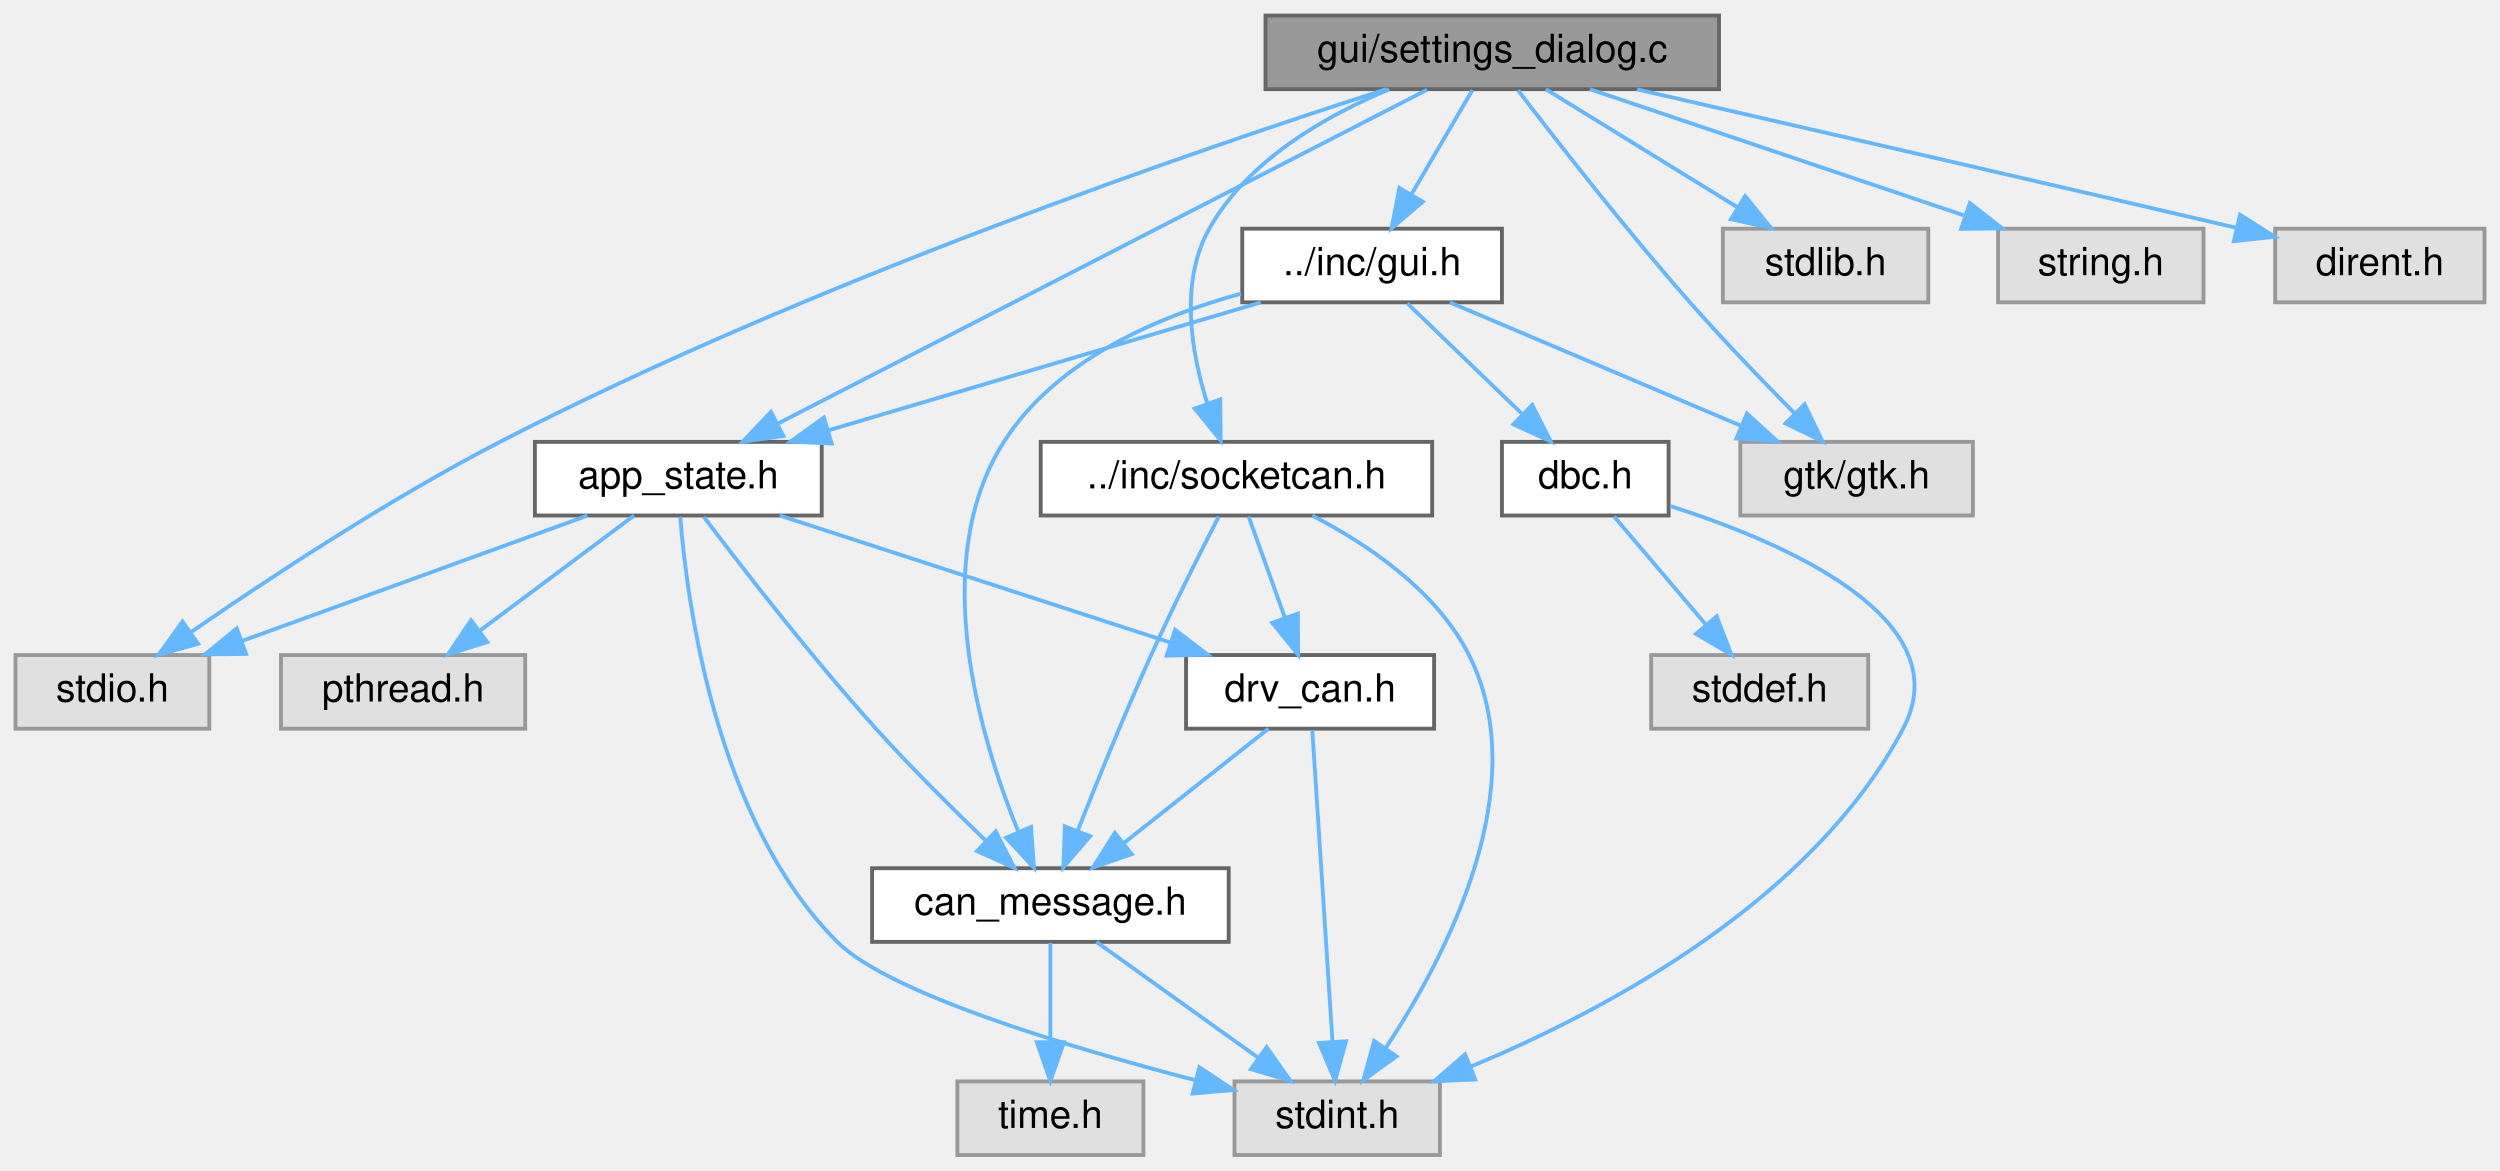
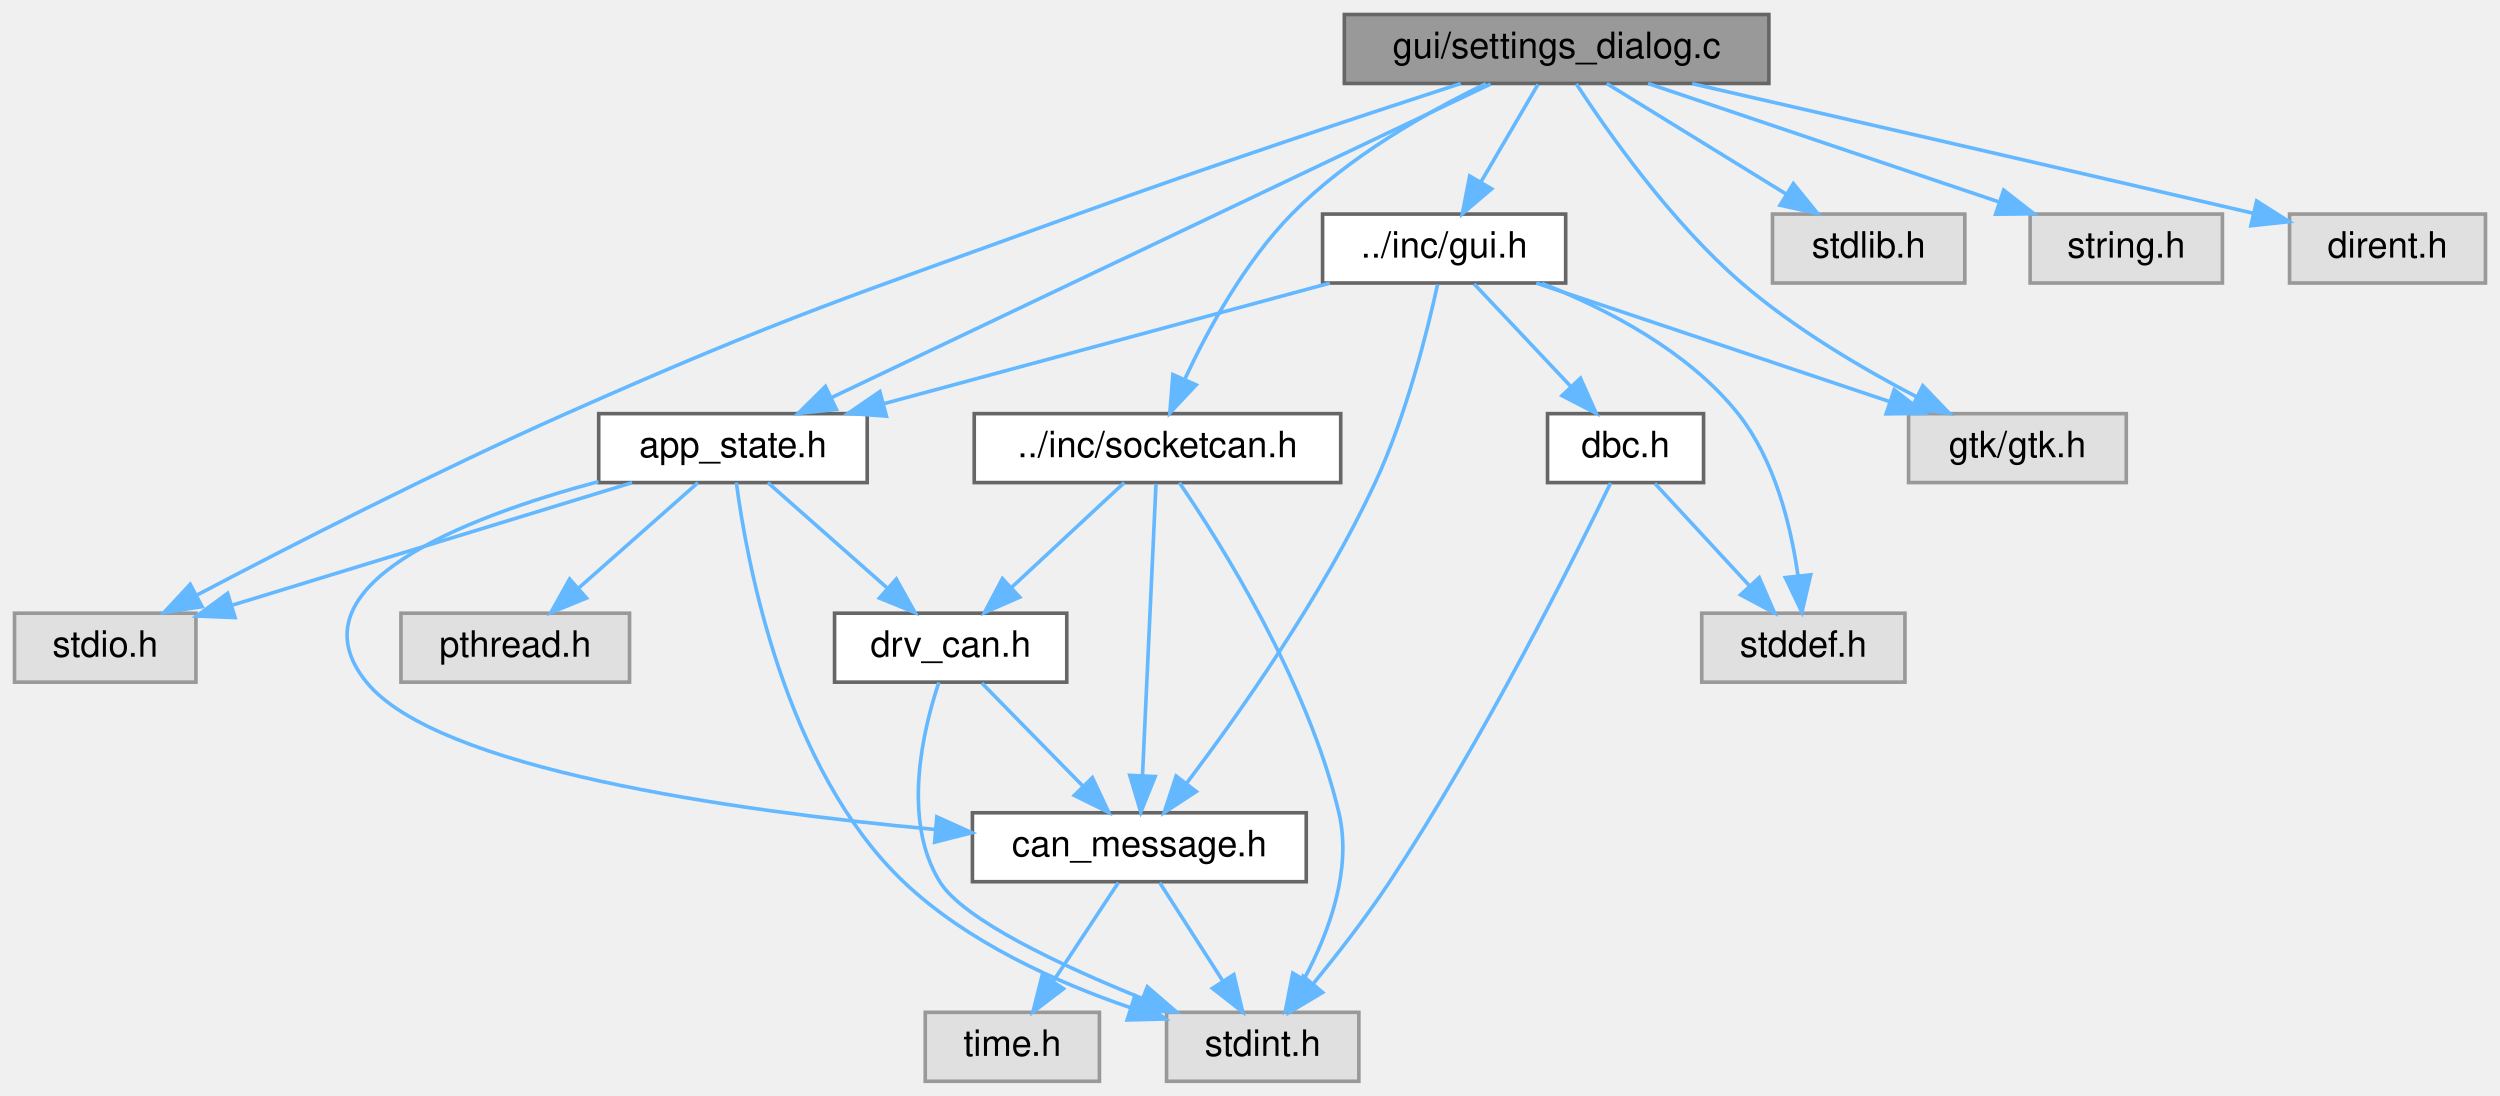
- <svg xmlns="http://www.w3.org/2000/svg" xmlns:xlink="http://www.w3.org/1999/xlink" width="645pt" height="302pt" viewBox="0.00 0.00 645.00 302.00">
+ <svg xmlns="http://www.w3.org/2000/svg" xmlns:xlink="http://www.w3.org/1999/xlink" width="689pt" height="302pt" viewBox="0.00 0.00 689.00 302.00">
  <g id="graph0" class="graph" transform="scale(1 1) rotate(0) translate(4 298)">
    <g id="Node000001" class="node">
      <g id="a_Node000001">
        <a xlink:title="Modal CAN connection-settings dialog.">
-           <polygon fill="#999999" stroke="#666666" points="439.5,-294 322.5,-294 322.5,-275 439.5,-275 439.5,-294" />
-           <text text-anchor="middle" x="381" y="-282" font-family="Helvetica,sans-Serif" font-size="10.00">gui/settings_dialog.c</text>
+           <polygon fill="#999999" stroke="#666666" points="483.5,-294 366.5,-294 366.5,-275 483.5,-275 483.5,-294" />
+           <text text-anchor="middle" x="425" y="-282" font-family="Helvetica,sans-Serif" font-size="10.00">gui/settings_dialog.c</text>
        </a>
      </g>
    </g>
    <g id="Node000002" class="node">
      <g id="a_Node000002">
        <a xlink:title=" ">
          <polygon fill="#e0e0e0" stroke="#999999" points="50,-129 0,-129 0,-110 50,-110 50,-129" />
          <text text-anchor="middle" x="25" y="-117" font-family="Helvetica,sans-Serif" font-size="10.00">stdio.h</text>
        </a>
      </g>
    </g>
    <g id="edge1_Node000001_Node000002" class="edge">
      <g id="a_edge1_Node000001_Node000002">
        <a xlink:title=" ">
-           <path fill="none" stroke="#63b8ff" d="M353.65,-274.99C305.92,-259.68 204.88,-225.21 125,-184 96.15,-169.12 64.87,-148.45 45.11,-134.79" />
-           <polygon fill="#63b8ff" stroke="#63b8ff" points="47.1,-131.91 36.9,-129.05 43.09,-137.64 47.1,-131.91" />
+           <path fill="none" stroke="#63b8ff" d="M398.58,-274.99C371.84,-266.29 329.37,-252.21 293,-239 229.78,-216.03 213.48,-211.29 152,-184 116.04,-168.04 75.55,-147.29 50.16,-133.94" />
+           <polygon fill="#63b8ff" stroke="#63b8ff" points="51.69,-130.79 41.21,-129.21 48.42,-136.97 51.69,-130.79" />
        </a>
      </g>
    </g>
    <g id="Node000003" class="node">
      <g id="a_Node000003">
        <a xlink:title=" ">
-           <polygon fill="#e0e0e0" stroke="#999999" points="493.5,-239 440.5,-239 440.5,-220 493.5,-220 493.5,-239" />
-           <text text-anchor="middle" x="467" y="-227" font-family="Helvetica,sans-Serif" font-size="10.00">stdlib.h</text>
+           <polygon fill="#e0e0e0" stroke="#999999" points="537.5,-239 484.5,-239 484.5,-220 537.5,-220 537.5,-239" />
+           <text text-anchor="middle" x="511" y="-227" font-family="Helvetica,sans-Serif" font-size="10.00">stdlib.h</text>
        </a>
      </g>
    </g>
    <g id="edge2_Node000001_Node000003" class="edge">
      <g id="a_edge2_Node000001_Node000003">
        <a xlink:title=" ">
-           <path fill="none" stroke="#63b8ff" d="M394.82,-274.98C408.15,-266.77 428.58,-254.18 444.31,-244.49" />
-           <polygon fill="#63b8ff" stroke="#63b8ff" points="446.25,-247.4 452.93,-239.17 442.58,-241.44 446.25,-247.4" />
+           <path fill="none" stroke="#63b8ff" d="M438.82,-274.98C452.15,-266.77 472.58,-254.18 488.31,-244.49" />
+           <polygon fill="#63b8ff" stroke="#63b8ff" points="490.25,-247.4 496.93,-239.17 486.58,-241.44 490.25,-247.4" />
        </a>
      </g>
    </g>
    <g id="Node000004" class="node">
      <g id="a_Node000004">
        <a xlink:title=" ">
-           <polygon fill="#e0e0e0" stroke="#999999" points="564.5,-239 511.5,-239 511.5,-220 564.5,-220 564.5,-239" />
-           <text text-anchor="middle" x="538" y="-227" font-family="Helvetica,sans-Serif" font-size="10.00">string.h</text>
+           <polygon fill="#e0e0e0" stroke="#999999" points="608.5,-239 555.5,-239 555.5,-220 608.5,-220 608.5,-239" />
+           <text text-anchor="middle" x="582" y="-227" font-family="Helvetica,sans-Serif" font-size="10.00">string.h</text>
        </a>
      </g>
    </g>
    <g id="edge3_Node000001_Node000004" class="edge">
      <g id="a_edge3_Node000001_Node000004">
        <a xlink:title=" ">
-           <path fill="none" stroke="#63b8ff" d="M406.22,-274.98C432.36,-266.16 473.4,-252.31 502.73,-242.41" />
-           <polygon fill="#63b8ff" stroke="#63b8ff" points="504.22,-245.6 512.58,-239.08 501.98,-238.96 504.22,-245.6" />
+           <path fill="none" stroke="#63b8ff" d="M450.22,-274.98C476.36,-266.16 517.4,-252.31 546.73,-242.41" />
+           <polygon fill="#63b8ff" stroke="#63b8ff" points="548.22,-245.6 556.58,-239.08 545.98,-238.96 548.22,-245.6" />
        </a>
      </g>
    </g>
    <g id="Node000005" class="node">
      <g id="a_Node000005">
        <a xlink:title=" ">
-           <polygon fill="#e0e0e0" stroke="#999999" points="637,-239 583,-239 583,-220 637,-220 637,-239" />
-           <text text-anchor="middle" x="610" y="-227" font-family="Helvetica,sans-Serif" font-size="10.00">dirent.h</text>
+           <polygon fill="#e0e0e0" stroke="#999999" points="681,-239 627,-239 627,-220 681,-220 681,-239" />
+           <text text-anchor="middle" x="654" y="-227" font-family="Helvetica,sans-Serif" font-size="10.00">dirent.h</text>
        </a>
      </g>
    </g>
    <g id="edge4_Node000001_Node000005" class="edge">
      <g id="a_edge4_Node000001_Node000005">
        <a xlink:title=" ">
-           <path fill="none" stroke="#63b8ff" d="M418.37,-274.94C455.21,-266.5 513.38,-253.12 572.92,-239.24" />
-           <polygon fill="#63b8ff" stroke="#63b8ff" points="573.93,-242.6 582.88,-236.92 572.34,-235.78 573.93,-242.6" />
+           <path fill="none" stroke="#63b8ff" d="M462.37,-274.94C499.21,-266.5 557.38,-253.12 616.92,-239.24" />
+           <polygon fill="#63b8ff" stroke="#63b8ff" points="617.93,-242.6 626.88,-236.92 616.34,-235.78 617.93,-242.6" />
        </a>
      </g>
    </g>
    <g id="Node000006" class="node">
      <g id="a_Node000006">
        <a xlink:title=" ">
-           <polygon fill="#e0e0e0" stroke="#999999" points="505,-184 445,-184 445,-165 505,-165 505,-184" />
-           <text text-anchor="middle" x="475" y="-172" font-family="Helvetica,sans-Serif" font-size="10.00">gtk/gtk.h</text>
+           <polygon fill="#e0e0e0" stroke="#999999" points="582,-184 522,-184 522,-165 582,-165 582,-184" />
+           <text text-anchor="middle" x="552" y="-172" font-family="Helvetica,sans-Serif" font-size="10.00">gtk/gtk.h</text>
        </a>
      </g>
    </g>
    <g id="edge5_Node000001_Node000006" class="edge">
      <g id="a_edge5_Node000001_Node000006">
        <a xlink:title=" ">
-           <path fill="none" stroke="#63b8ff" d="M387.68,-274.67C397.2,-262.21 415.36,-238.88 432,-220 440.61,-210.23 450.71,-199.73 458.96,-191.39" />
-           <polygon fill="#63b8ff" stroke="#63b8ff" points="461.6,-193.69 466.19,-184.14 456.65,-188.75 461.6,-193.69" />
+           <path fill="none" stroke="#63b8ff" d="M430.44,-274.86C438.96,-261.81 456.52,-236.81 476,-220 490.57,-207.43 509.19,-196.46 524.35,-188.56" />
+           <polygon fill="#63b8ff" stroke="#63b8ff" points="525.93,-191.68 533.27,-184.05 522.77,-185.43 525.93,-191.68" />
        </a>
      </g>
    </g>
    <g id="Node000007" class="node">
      <g id="a_Node000007">
        <a xlink:href="gui_8h.html" target="_top" xlink:title="GTK GUI widget registry and the application's GUI/thread API.">
-           <polygon fill="white" stroke="#666666" points="383.5,-239 316.5,-239 316.5,-220 383.5,-220 383.5,-239" />
-           <text text-anchor="middle" x="350" y="-227" font-family="Helvetica,sans-Serif" font-size="10.00">../inc/gui.h</text>
+           <polygon fill="white" stroke="#666666" points="427.5,-239 360.5,-239 360.5,-220 427.5,-220 427.5,-239" />
+           <text text-anchor="middle" x="394" y="-227" font-family="Helvetica,sans-Serif" font-size="10.00">../inc/gui.h</text>
        </a>
      </g>
    </g>
    <g id="edge6_Node000001_Node000007" class="edge">
      <g id="a_edge6_Node000001_Node000007">
        <a xlink:title=" ">
-           <path fill="none" stroke="#63b8ff" d="M375.88,-274.75C371.64,-267.49 365.47,-256.95 360.22,-247.98" />
-           <polygon fill="#63b8ff" stroke="#63b8ff" points="363.09,-245.95 355.02,-239.09 357.05,-249.49 363.09,-245.95" />
-         </a>
-       </g>
-     </g>
-     <g id="Node000011" class="node">
-       <g id="a_Node000011">
+           <path fill="none" stroke="#63b8ff" d="M419.88,-274.75C415.64,-267.49 409.47,-256.95 404.22,-247.98" />
+           <polygon fill="#63b8ff" stroke="#63b8ff" points="407.09,-245.95 399.02,-239.09 401.05,-249.49 407.09,-245.95" />
+         </a>
+       </g>
+     </g>
+     <g id="Node000012" class="node">
+       <g id="a_Node000012">
        <a xlink:href="app__state_8h.html" target="_top" xlink:title="Global application state shared across the GUI and worker threads.">
-           <polygon fill="white" stroke="#666666" points="208,-184 134,-184 134,-165 208,-165 208,-184" />
-           <text text-anchor="middle" x="171" y="-172" font-family="Helvetica,sans-Serif" font-size="10.00">app_state.h</text>
-         </a>
-       </g>
-     </g>
-     <g id="edge22_Node000001_Node000011" class="edge">
-       <g id="a_edge22_Node000001_Node000011">
-         <a xlink:title=" ">
-           <path fill="none" stroke="#63b8ff" d="M364.17,-274.84C327.52,-256 240.31,-211.14 196.72,-188.73" />
-           <polygon fill="#63b8ff" stroke="#63b8ff" points="198.11,-185.51 187.62,-184.05 194.91,-191.73 198.11,-185.51" />
+           <polygon fill="white" stroke="#666666" points="235,-184 161,-184 161,-165 235,-165 235,-184" />
+           <text text-anchor="middle" x="198" y="-172" font-family="Helvetica,sans-Serif" font-size="10.00">app_state.h</text>
+         </a>
+       </g>
+     </g>
+     <g id="edge23_Node000001_Node000012" class="edge">
+       <g id="a_edge23_Node000001_Node000012">
+         <a xlink:title=" ">
+           <path fill="none" stroke="#63b8ff" d="M406.81,-274.84C367.03,-255.92 272.13,-210.77 225.21,-188.45" />
+           <polygon fill="#63b8ff" stroke="#63b8ff" points="226.5,-185.18 215.96,-184.05 223.49,-191.5 226.5,-185.18" />
        </a>
      </g>
    </g>
    <g id="Node000016" class="node">
      <g id="a_Node000016">
        <a xlink:href="socketcan_8h.html" target="_top" xlink:title="SocketCAN back-end interface (Linux PF_CAN / SOCK_RAW).">
          <polygon fill="white" stroke="#666666" points="365.5,-184 264.5,-184 264.5,-165 365.5,-165 365.5,-184" />
          <text text-anchor="middle" x="315" y="-172" font-family="Helvetica,sans-Serif" font-size="10.00">../inc/socketcan.h</text>
        </a>
      </g>
    </g>
-     <g id="edge23_Node000001_Node000016" class="edge">
-       <g id="a_edge23_Node000001_Node000016">
-         <a xlink:title=" ">
-           <path fill="none" stroke="#63b8ff" d="M354.43,-274.94C337.87,-268.06 317.88,-256.6 308,-239 300.29,-225.26 303.29,-207.22 307.49,-193.88" />
-           <polygon fill="#63b8ff" stroke="#63b8ff" points="310.82,-194.96 310.93,-184.36 304.24,-192.58 310.82,-194.96" />
-         </a>
-       </g>
-     </g>
-     <g id="edge7_Node000007_Node000006" class="edge">
-       <g id="a_edge7_Node000007_Node000006">
-         <a xlink:title=" ">
-           <path fill="none" stroke="#63b8ff" d="M370.08,-219.98C390.37,-211.38 421.96,-197.99 445.17,-188.15" />
-           <polygon fill="#63b8ff" stroke="#63b8ff" points="446.71,-191.3 454.55,-184.17 443.98,-184.85 446.71,-191.3" />
+     <g id="edge24_Node000001_Node000016" class="edge">
+       <g id="a_edge24_Node000001_Node000016">
+         <a xlink:title=" ">
+           <path fill="none" stroke="#63b8ff" d="M405.52,-274.95C389.67,-267.28 367.48,-254.79 352,-239 339.05,-225.79 328.89,-207.16 322.53,-193.5" />
+           <polygon fill="#63b8ff" stroke="#63b8ff" points="325.66,-191.92 318.41,-184.19 319.25,-194.75 325.66,-191.92" />
+         </a>
+       </g>
+     </g>
+     <g id="edge8_Node000007_Node000006" class="edge">
+       <g id="a_edge8_Node000007_Node000006">
+         <a xlink:title=" ">
+           <path fill="none" stroke="#63b8ff" d="M419.39,-219.98C445.8,-211.13 487.35,-197.19 516.89,-187.28" />
+           <polygon fill="#63b8ff" stroke="#63b8ff" points="518.05,-190.58 526.42,-184.08 515.82,-183.94 518.05,-190.58" />
        </a>
      </g>
    </g>
    <g id="Node000008" class="node">
      <g id="a_Node000008">
+         <a xlink:title=" ">
+           <polygon fill="#e0e0e0" stroke="#999999" points="521,-129 465,-129 465,-110 521,-110 521,-129" />
+           <text text-anchor="middle" x="493" y="-117" font-family="Helvetica,sans-Serif" font-size="10.00">stddef.h</text>
+         </a>
+       </g>
+     </g>
+     <g id="edge7_Node000007_Node000008" class="edge">
+       <g id="a_edge7_Node000007_Node000008">
+         <a xlink:title=" ">
+           <path fill="none" stroke="#63b8ff" d="M420.97,-219.89C438.75,-212.9 461.21,-201.32 475,-184 485.15,-171.25 489.58,-153.08 491.51,-139.43" />
+           <polygon fill="#63b8ff" stroke="#63b8ff" points="495.01,-139.58 492.61,-129.26 488.05,-138.82 495.01,-139.58" />
+         </a>
+       </g>
+     </g>
+     <g id="Node000009" class="node">
+       <g id="a_Node000009">
        <a xlink:href="can__message_8h.html" target="_top" xlink:title="Hardware-independent CAN/CAN FD message and statistics data types.">
-           <polygon fill="white" stroke="#666666" points="313,-74 221,-74 221,-55 313,-55 313,-74" />
-           <text text-anchor="middle" x="267" y="-62" font-family="Helvetica,sans-Serif" font-size="10.00">can_message.h</text>
-         </a>
-       </g>
-     </g>
-     <g id="edge8_Node000007_Node000008" class="edge">
-       <g id="a_edge8_Node000007_Node000008">
-         <a xlink:title=" ">
-           <path fill="none" stroke="#63b8ff" d="M316.18,-222.24C294.65,-216.32 268.39,-205.06 255,-184 235.29,-153.01 248.71,-107.97 258.77,-83.3" />
-           <polygon fill="#63b8ff" stroke="#63b8ff" points="262.01,-84.65 262.77,-74.08 255.58,-81.86 262.01,-84.65" />
-         </a>
-       </g>
-     </g>
-     <g id="edge11_Node000007_Node000011" class="edge">
-       <g id="a_edge11_Node000007_Node000011">
-         <a xlink:title=" ">
-           <path fill="none" stroke="#63b8ff" d="M321.24,-219.98C291.06,-211.05 243.43,-196.94 209.9,-187.02" />
-           <polygon fill="#63b8ff" stroke="#63b8ff" points="210.57,-183.57 199.98,-184.08 208.58,-190.28 210.57,-183.57" />
+           <polygon fill="white" stroke="#666666" points="356,-74 264,-74 264,-55 356,-55 356,-74" />
+           <text text-anchor="middle" x="310" y="-62" font-family="Helvetica,sans-Serif" font-size="10.00">can_message.h</text>
+         </a>
+       </g>
+     </g>
+     <g id="edge9_Node000007_Node000009" class="edge">
+       <g id="a_edge9_Node000007_Node000009">
+         <a xlink:title=" ">
+           <path fill="none" stroke="#63b8ff" d="M392.19,-219.58C389.44,-207.02 383.63,-183.58 375,-165 360.52,-133.82 337.36,-101.08 322.94,-82.02" />
+           <polygon fill="#63b8ff" stroke="#63b8ff" points="325.69,-79.85 316.83,-74.05 320.14,-84.11 325.69,-79.85" />
+         </a>
+       </g>
+     </g>
+     <g id="edge12_Node000007_Node000012" class="edge">
+       <g id="a_edge12_Node000007_Node000012">
+         <a xlink:title=" ">
+           <path fill="none" stroke="#63b8ff" d="M362.51,-219.98C329.18,-210.97 276.4,-196.7 239.65,-186.76" />
+           <polygon fill="#63b8ff" stroke="#63b8ff" points="240.3,-183.31 229.74,-184.08 238.48,-190.07 240.3,-183.31" />
+         </a>
+       </g>
+     </g>
+     <g id="Node000015" class="node">
+       <g id="a_Node000015">
+         <a xlink:href="dbc_8h.html" target="_top" xlink:title="Minimal CAN database (DBC) model, parser, and signal decoder.">
+           <polygon fill="white" stroke="#666666" points="465.5,-184 422.5,-184 422.5,-165 465.5,-165 465.5,-184" />
+           <text text-anchor="middle" x="444" y="-172" font-family="Helvetica,sans-Serif" font-size="10.00">dbc.h</text>
+         </a>
+       </g>
+     </g>
+     <g id="edge20_Node000007_Node000015" class="edge">
+       <g id="a_edge20_Node000007_Node000015">
+         <a xlink:title=" ">
+           <path fill="none" stroke="#63b8ff" d="M402.26,-219.75C409.46,-212.11 420.11,-200.82 428.85,-191.56" />
+           <polygon fill="#63b8ff" stroke="#63b8ff" points="431.58,-193.76 435.9,-184.09 426.49,-188.96 431.58,-193.76" />
+         </a>
+       </g>
+     </g>
+     <g id="Node000010" class="node">
+       <g id="a_Node000010">
+         <a xlink:title=" ">
+           <polygon fill="#e0e0e0" stroke="#999999" points="370.5,-19 317.5,-19 317.5,0 370.5,0 370.5,-19" />
+           <text text-anchor="middle" x="344" y="-7" font-family="Helvetica,sans-Serif" font-size="10.00">stdint.h</text>
+         </a>
+       </g>
+     </g>
+     <g id="edge10_Node000009_Node000010" class="edge">
+       <g id="a_edge10_Node000009_Node000010">
+         <a xlink:title=" ">
+           <path fill="none" stroke="#63b8ff" d="M315.61,-54.75C320.32,-47.42 327.17,-36.73 332.97,-27.7" />
+           <polygon fill="#63b8ff" stroke="#63b8ff" points="336.04,-29.4 338.49,-19.09 330.14,-25.62 336.04,-29.4" />
+         </a>
+       </g>
+     </g>
+     <g id="Node000011" class="node">
+       <g id="a_Node000011">
+         <a xlink:title=" ">
+           <polygon fill="#e0e0e0" stroke="#999999" points="299,-19 251,-19 251,0 299,0 299,-19" />
+           <text text-anchor="middle" x="275" y="-7" font-family="Helvetica,sans-Serif" font-size="10.00">time.h</text>
+         </a>
+       </g>
+     </g>
+     <g id="edge11_Node000009_Node000011" class="edge">
+       <g id="a_edge11_Node000009_Node000011">
+         <a xlink:title=" ">
+           <path fill="none" stroke="#63b8ff" d="M304.22,-54.75C299.38,-47.42 292.32,-36.73 286.36,-27.7" />
+           <polygon fill="#63b8ff" stroke="#63b8ff" points="289.1,-25.5 280.67,-19.09 283.26,-29.36 289.1,-25.5" />
+         </a>
+       </g>
+     </g>
+     <g id="edge15_Node000012_Node000002" class="edge">
+       <g id="a_edge15_Node000012_Node000002">
+         <a xlink:title=" ">
+           <path fill="none" stroke="#63b8ff" d="M170.2,-164.98C140.3,-155.82 92.66,-141.23 60.17,-131.27" />
+           <polygon fill="#63b8ff" stroke="#63b8ff" points="60.78,-127.8 50.19,-128.22 58.73,-134.49 60.78,-127.8" />
+         </a>
+       </g>
+     </g>
+     <g id="edge16_Node000012_Node000009" class="edge">
+       <g id="a_edge16_Node000012_Node000009">
+         <a xlink:title=" ">
+           <path fill="none" stroke="#63b8ff" d="M160.95,-165.28C123.93,-155.35 75.38,-136.6 97,-110 116.4,-86.13 197.32,-74.62 253.64,-69.4" />
+           <polygon fill="#63b8ff" stroke="#63b8ff" points="254.19,-72.87 263.85,-68.5 253.58,-65.9 254.19,-72.87" />
+         </a>
+       </g>
+     </g>
+     <g id="edge14_Node000012_Node000010" class="edge">
+       <g id="a_edge14_Node000012_Node000010">
+         <a xlink:title=" ">
+           <path fill="none" stroke="#63b8ff" d="M198.94,-164.99C201.77,-143.46 212.15,-86.3 245,-55 262.47,-38.36 287.23,-27.23 307.62,-20.26" />
+           <polygon fill="#63b8ff" stroke="#63b8ff" points="308.78,-23.57 317.23,-17.17 306.64,-16.9 308.78,-23.57" />
+         </a>
+       </g>
+     </g>
+     <g id="Node000013" class="node">
+       <g id="a_Node000013">
+         <a xlink:title=" ">
+           <polygon fill="#e0e0e0" stroke="#999999" points="169.5,-129 106.5,-129 106.5,-110 169.5,-110 169.5,-129" />
+           <text text-anchor="middle" x="138" y="-117" font-family="Helvetica,sans-Serif" font-size="10.00">pthread.h</text>
+         </a>
+       </g>
+     </g>
+     <g id="edge13_Node000012_Node000013" class="edge">
+       <g id="a_edge13_Node000012_Node000013">
+         <a xlink:title=" ">
+           <path fill="none" stroke="#63b8ff" d="M188.36,-164.98C179.49,-157.15 166.13,-145.34 155.39,-135.86" />
+           <polygon fill="#63b8ff" stroke="#63b8ff" points="157.63,-133.17 147.82,-129.17 152.99,-138.41 157.63,-133.17" />
        </a>
      </g>
    </g>
    <g id="Node000014" class="node">
      <g id="a_Node000014">
-         <a xlink:href="dbc_8h.html" target="_top" xlink:title="Minimal CAN database (DBC) model, parser, and signal decoder.">
-           <polygon fill="white" stroke="#666666" points="426.5,-184 383.5,-184 383.5,-165 426.5,-165 426.5,-184" />
-           <text text-anchor="middle" x="405" y="-172" font-family="Helvetica,sans-Serif" font-size="10.00">dbc.h</text>
-         </a>
-       </g>
-     </g>
-     <g id="edge19_Node000007_Node000014" class="edge">
-       <g id="a_edge19_Node000007_Node000014">
-         <a xlink:title=" ">
-           <path fill="none" stroke="#63b8ff" d="M359.08,-219.75C367.09,-212.03 378.96,-200.6 388.62,-191.28" />
-           <polygon fill="#63b8ff" stroke="#63b8ff" points="391.31,-193.55 396.09,-184.09 386.46,-188.51 391.31,-193.55" />
-         </a>
-       </g>
-     </g>
-     <g id="Node000009" class="node">
-       <g id="a_Node000009">
-         <a xlink:title=" ">
-           <polygon fill="#e0e0e0" stroke="#999999" points="367.5,-19 314.5,-19 314.5,0 367.5,0 367.5,-19" />
-           <text text-anchor="middle" x="341" y="-7" font-family="Helvetica,sans-Serif" font-size="10.00">stdint.h</text>
-         </a>
-       </g>
-     </g>
-     <g id="edge9_Node000008_Node000009" class="edge">
-       <g id="a_edge9_Node000008_Node000009">
-         <a xlink:title=" ">
-           <path fill="none" stroke="#63b8ff" d="M278.89,-54.98C290.15,-46.92 307.29,-34.65 320.71,-25.03" />
-           <polygon fill="#63b8ff" stroke="#63b8ff" points="322.8,-27.84 328.89,-19.17 318.73,-22.15 322.8,-27.84" />
-         </a>
-       </g>
-     </g>
-     <g id="Node000010" class="node">
-       <g id="a_Node000010">
-         <a xlink:title=" ">
-           <polygon fill="#e0e0e0" stroke="#999999" points="291,-19 243,-19 243,0 291,0 291,-19" />
-           <text text-anchor="middle" x="267" y="-7" font-family="Helvetica,sans-Serif" font-size="10.00">time.h</text>
-         </a>
-       </g>
-     </g>
-     <g id="edge10_Node000008_Node000010" class="edge">
-       <g id="a_edge10_Node000008_Node000010">
-         <a xlink:title=" ">
-           <path fill="none" stroke="#63b8ff" d="M267,-54.75C267,-47.8 267,-37.85 267,-29.13" />
-           <polygon fill="#63b8ff" stroke="#63b8ff" points="270.5,-29.09 267,-19.09 263.5,-29.09 270.5,-29.09" />
-         </a>
-       </g>
-     </g>
-     <g id="edge14_Node000011_Node000002" class="edge">
-       <g id="a_edge14_Node000011_Node000002">
-         <a xlink:title=" ">
-           <path fill="none" stroke="#63b8ff" d="M147.54,-164.98C123.42,-156.23 85.63,-142.51 58.4,-132.62" />
-           <polygon fill="#63b8ff" stroke="#63b8ff" points="59.48,-129.29 48.88,-129.17 57.09,-135.87 59.48,-129.29" />
-         </a>
-       </g>
-     </g>
-     <g id="edge15_Node000011_Node000008" class="edge">
-       <g id="a_edge15_Node000011_Node000008">
-         <a xlink:title=" ">
-           <path fill="none" stroke="#63b8ff" d="M177.62,-164.61C187.07,-152.09 205.14,-128.69 222,-110 231.01,-100 241.71,-89.39 250.4,-81.03" />
-           <polygon fill="#63b8ff" stroke="#63b8ff" points="252.89,-83.5 257.73,-74.07 248.07,-78.42 252.89,-83.5" />
-         </a>
-       </g>
-     </g>
-     <g id="edge13_Node000011_Node000009" class="edge">
-       <g id="a_edge13_Node000011_Node000009">
-         <a xlink:title=" ">
-           <path fill="none" stroke="#63b8ff" d="M171.5,-164.7C173.2,-143 180.58,-86.39 212,-55 225.21,-41.8 271.09,-27.98 304.38,-19.31" />
-           <polygon fill="#63b8ff" stroke="#63b8ff" points="305.44,-22.65 314.26,-16.79 303.71,-15.87 305.44,-22.65" />
-         </a>
-       </g>
-     </g>
-     <g id="Node000012" class="node">
-       <g id="a_Node000012">
-         <a xlink:title=" ">
-           <polygon fill="#e0e0e0" stroke="#999999" points="131.5,-129 68.5,-129 68.5,-110 131.5,-110 131.5,-129" />
-           <text text-anchor="middle" x="100" y="-117" font-family="Helvetica,sans-Serif" font-size="10.00">pthread.h</text>
-         </a>
-       </g>
-     </g>
-     <g id="edge12_Node000011_Node000012" class="edge">
-       <g id="a_edge12_Node000011_Node000012">
-         <a xlink:title=" ">
-           <path fill="none" stroke="#63b8ff" d="M159.59,-164.98C148.89,-157 132.66,-144.88 119.84,-135.31" />
-           <polygon fill="#63b8ff" stroke="#63b8ff" points="121.72,-132.35 111.61,-129.17 117.53,-137.96 121.72,-132.35" />
-         </a>
-       </g>
-     </g>
-     <g id="Node000013" class="node">
-       <g id="a_Node000013">
        <a xlink:href="drv__can_8h.html" target="_top" xlink:title="Generic CAN driver abstraction (vtable) and thin wrapper API.">
-           <polygon fill="white" stroke="#666666" points="366,-129 302,-129 302,-110 366,-110 366,-129" />
-           <text text-anchor="middle" x="334" y="-117" font-family="Helvetica,sans-Serif" font-size="10.00">drv_can.h</text>
-         </a>
-       </g>
-     </g>
-     <g id="edge16_Node000011_Node000013" class="edge">
-       <g id="a_edge16_Node000011_Node000013">
-         <a xlink:title=" ">
-           <path fill="none" stroke="#63b8ff" d="M197.19,-164.98C224.44,-156.13 267.3,-142.19 297.78,-132.28" />
-           <polygon fill="#63b8ff" stroke="#63b8ff" points="299.18,-135.5 307.61,-129.08 297.01,-128.85 299.18,-135.5" />
-         </a>
-       </g>
-     </g>
-     <g id="edge18_Node000013_Node000008" class="edge">
-       <g id="a_edge18_Node000013_Node000008">
-         <a xlink:title=" ">
-           <path fill="none" stroke="#63b8ff" d="M323.24,-109.98C313.23,-102.07 298.11,-90.11 286.07,-80.58" />
-           <polygon fill="#63b8ff" stroke="#63b8ff" points="287.97,-77.63 277.96,-74.17 283.63,-83.12 287.97,-77.63" />
-         </a>
-       </g>
-     </g>
-     <g id="edge17_Node000013_Node000009" class="edge">
-       <g id="a_edge17_Node000013_Node000009">
-         <a xlink:title=" ">
-           <path fill="none" stroke="#63b8ff" d="M334.57,-109.66C335.71,-92.17 338.26,-52.8 339.78,-29.27" />
-           <polygon fill="#63b8ff" stroke="#63b8ff" points="343.28,-29.36 340.44,-19.16 336.3,-28.91 343.28,-29.36" />
-         </a>
-       </g>
-     </g>
-     <g id="edge21_Node000014_Node000009" class="edge">
-       <g id="a_edge21_Node000014_Node000009">
-         <a xlink:title=" ">
-           <path fill="none" stroke="#63b8ff" d="M426.88,-167.45C455.97,-158.19 502.06,-138.49 487,-110 463.61,-65.75 410.73,-37.49 375.45,-22.81" />
-           <polygon fill="#63b8ff" stroke="#63b8ff" points="376.59,-19.5 366,-19.03 373.99,-25.99 376.59,-19.5" />
-         </a>
-       </g>
-     </g>
-     <g id="Node000015" class="node">
-       <g id="a_Node000015">
-         <a xlink:title=" ">
-           <polygon fill="#e0e0e0" stroke="#999999" points="478,-129 422,-129 422,-110 478,-110 478,-129" />
-           <text text-anchor="middle" x="450" y="-117" font-family="Helvetica,sans-Serif" font-size="10.00">stddef.h</text>
-         </a>
-       </g>
-     </g>
-     <g id="edge20_Node000014_Node000015" class="edge">
-       <g id="a_edge20_Node000014_Node000015">
-         <a xlink:title=" ">
-           <path fill="none" stroke="#63b8ff" d="M412.43,-164.75C418.85,-157.18 428.31,-146.05 436.12,-136.84" />
-           <polygon fill="#63b8ff" stroke="#63b8ff" points="438.9,-138.98 442.71,-129.09 433.57,-134.45 438.9,-138.98" />
-         </a>
-       </g>
-     </g>
-     <g id="edge25_Node000016_Node000008" class="edge">
-       <g id="a_edge25_Node000016_Node000008">
-         <a xlink:title=" ">
-           <path fill="none" stroke="#63b8ff" d="M310.43,-164.72C305.85,-155.81 298.67,-141.57 293,-129 286.19,-113.9 279.1,-96.47 274.05,-83.69" />
-           <polygon fill="#63b8ff" stroke="#63b8ff" points="277.25,-82.25 270.34,-74.21 270.73,-84.8 277.25,-82.25" />
-         </a>
-       </g>
-     </g>
-     <g id="edge24_Node000016_Node000009" class="edge">
-       <g id="a_edge24_Node000016_Node000009">
-         <a xlink:title=" ">
-           <path fill="none" stroke="#63b8ff" d="M334.58,-164.98C348.67,-157.68 366.6,-145.68 375,-129 392.08,-95.08 369.14,-51.25 353.46,-27.54" />
-           <polygon fill="#63b8ff" stroke="#63b8ff" points="356.28,-25.47 347.71,-19.24 350.53,-29.45 356.28,-25.47" />
-         </a>
-       </g>
-     </g>
-     <g id="edge26_Node000016_Node000013" class="edge">
-       <g id="a_edge26_Node000016_Node000013">
-         <a xlink:title=" ">
-           <path fill="none" stroke="#63b8ff" d="M318.14,-164.75C320.68,-157.65 324.36,-147.4 327.53,-138.56" />
-           <polygon fill="#63b8ff" stroke="#63b8ff" points="330.84,-139.68 330.92,-129.09 324.25,-137.32 330.84,-139.68" />
+           <polygon fill="white" stroke="#666666" points="290,-129 226,-129 226,-110 290,-110 290,-129" />
+           <text text-anchor="middle" x="258" y="-117" font-family="Helvetica,sans-Serif" font-size="10.00">drv_can.h</text>
+         </a>
+       </g>
+     </g>
+     <g id="edge17_Node000012_Node000014" class="edge">
+       <g id="a_edge17_Node000012_Node000014">
+         <a xlink:title=" ">
+           <path fill="none" stroke="#63b8ff" d="M207.64,-164.98C216.51,-157.15 229.87,-145.34 240.61,-135.86" />
+           <polygon fill="#63b8ff" stroke="#63b8ff" points="243.01,-138.41 248.18,-129.17 238.37,-133.17 243.01,-138.41" />
+         </a>
+       </g>
+     </g>
+     <g id="edge19_Node000014_Node000009" class="edge">
+       <g id="a_edge19_Node000014_Node000009">
+         <a xlink:title=" ">
+           <path fill="none" stroke="#63b8ff" d="M266.59,-109.75C274.16,-102.03 285.38,-90.6 294.51,-81.28" />
+           <polygon fill="#63b8ff" stroke="#63b8ff" points="297.07,-83.68 301.57,-74.09 292.07,-78.78 297.07,-83.68" />
+         </a>
+       </g>
+     </g>
+     <g id="edge18_Node000014_Node000010" class="edge">
+       <g id="a_edge18_Node000014_Node000010">
+         <a xlink:title=" ">
+           <path fill="none" stroke="#63b8ff" d="M254.75,-109.93C250.41,-96.97 244.44,-72.09 255,-55 261.48,-44.52 288.36,-31.91 310.9,-22.79" />
+           <polygon fill="#63b8ff" stroke="#63b8ff" points="312.21,-26.03 320.23,-19.11 309.64,-19.52 312.21,-26.03" />
+         </a>
+       </g>
+     </g>
+     <g id="edge21_Node000015_Node000008" class="edge">
+       <g id="a_edge21_Node000015_Node000008">
+         <a xlink:title=" ">
+           <path fill="none" stroke="#63b8ff" d="M452.09,-164.75C459.16,-157.11 469.59,-145.82 478.15,-136.56" />
+           <polygon fill="#63b8ff" stroke="#63b8ff" points="480.84,-138.81 485.06,-129.09 475.7,-134.06 480.84,-138.81" />
+         </a>
+       </g>
+     </g>
+     <g id="edge22_Node000015_Node000010" class="edge">
+       <g id="a_edge22_Node000015_Node000010">
+         <a xlink:title=" ">
+           <path fill="none" stroke="#63b8ff" d="M439.89,-164.89C430.25,-144.96 405.01,-94.34 379,-55 372.56,-45.26 364.57,-34.98 357.84,-26.76" />
+           <polygon fill="#63b8ff" stroke="#63b8ff" points="360.51,-24.49 351.42,-19.05 355.13,-28.97 360.51,-24.49" />
+         </a>
+       </g>
+     </g>
+     <g id="edge26_Node000016_Node000009" class="edge">
+       <g id="a_edge26_Node000016_Node000009">
+         <a xlink:title=" ">
+           <path fill="none" stroke="#63b8ff" d="M314.59,-164.66C313.78,-147.17 311.96,-107.8 310.87,-84.27" />
+           <polygon fill="#63b8ff" stroke="#63b8ff" points="314.36,-83.99 310.4,-74.16 307.37,-84.31 314.36,-83.99" />
+         </a>
+       </g>
+     </g>
+     <g id="edge25_Node000016_Node000010" class="edge">
+       <g id="a_edge25_Node000016_Node000010">
+         <a xlink:title=" ">
+           <path fill="none" stroke="#63b8ff" d="M321.03,-164.98C332.34,-148.42 356.39,-110.31 365,-74 368.72,-58.31 362.22,-40.96 355.5,-28.36" />
+           <polygon fill="#63b8ff" stroke="#63b8ff" points="358.33,-26.26 350.25,-19.4 352.29,-29.8 358.33,-26.26" />
+         </a>
+       </g>
+     </g>
+     <g id="edge27_Node000016_Node000014" class="edge">
+       <g id="a_edge27_Node000016_Node000014">
+         <a xlink:title=" ">
+           <path fill="none" stroke="#63b8ff" d="M305.84,-164.98C297.5,-157.23 284.97,-145.58 274.82,-136.14" />
+           <polygon fill="#63b8ff" stroke="#63b8ff" points="277.03,-133.42 267.32,-129.17 272.26,-138.54 277.03,-133.42" />
        </a>
      </g>
    </g>
  </g>
</svg>
